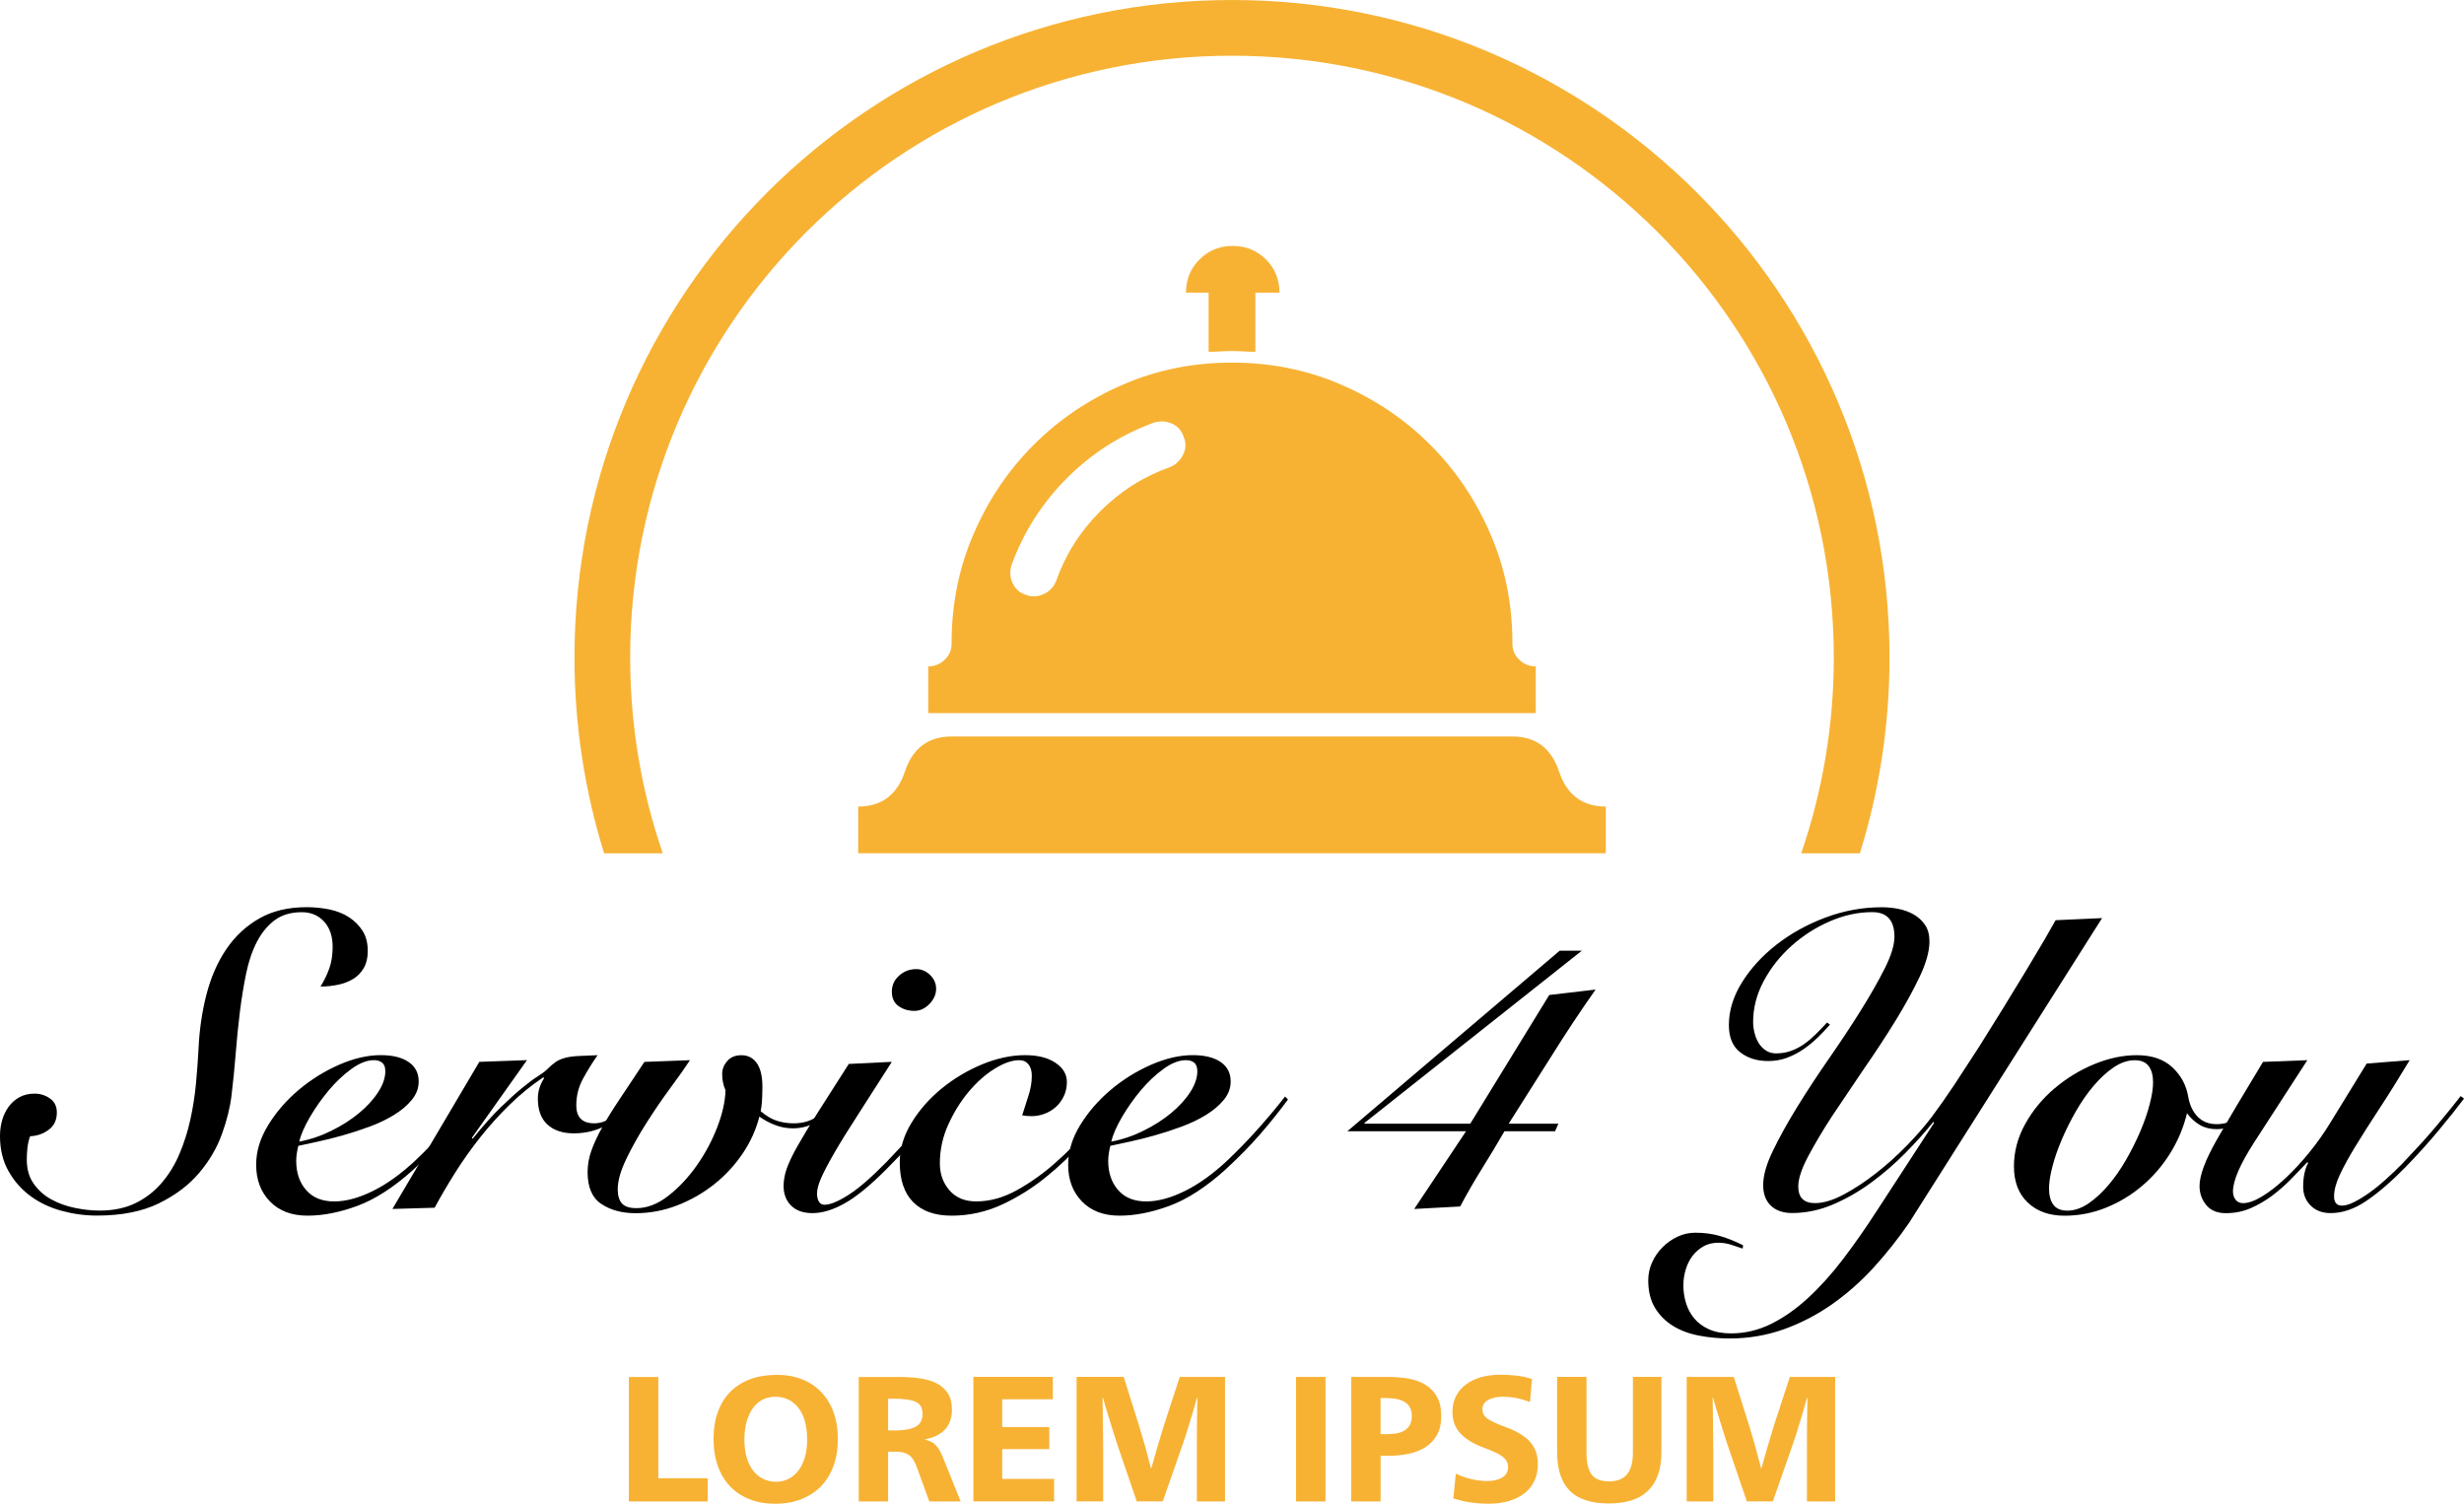
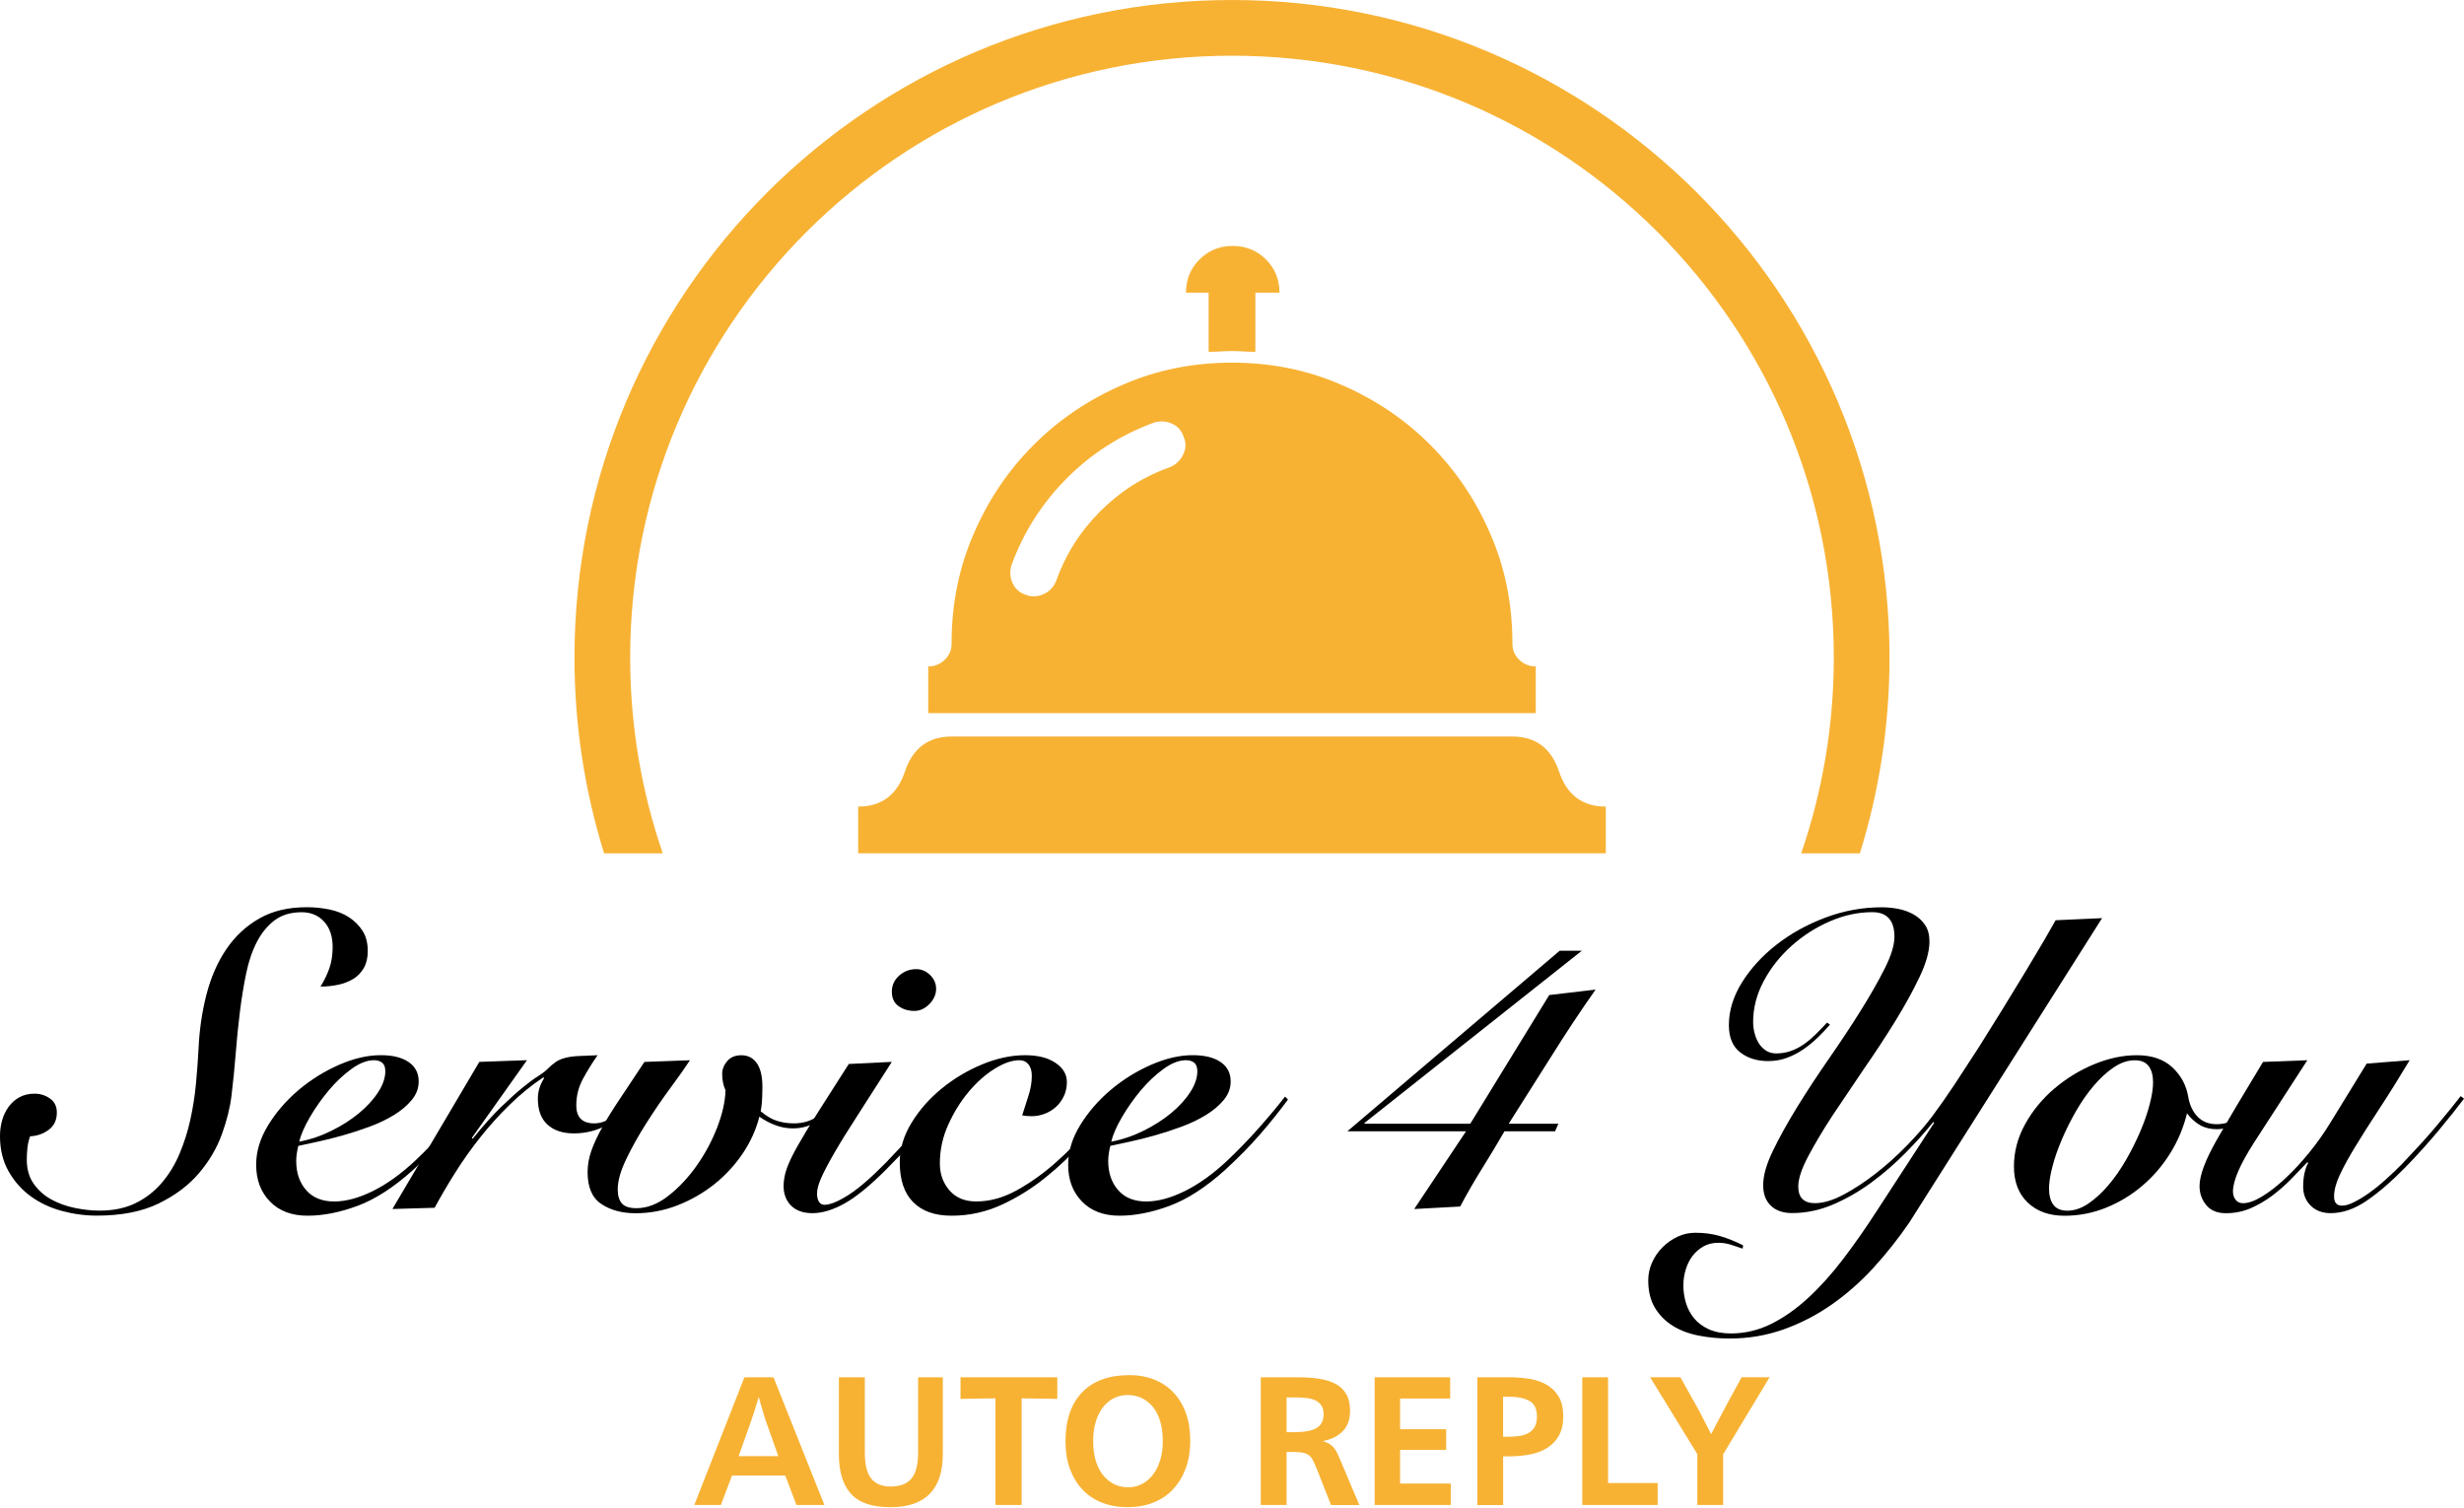
- <svg xmlns="http://www.w3.org/2000/svg" width="1010" height="616.4">
+ <svg xmlns="http://www.w3.org/2000/svg" width="1010" height="617.8">
  <path d="M0 465.6a23.65 23.65 0 0 1 .86-6.34 17.38 17.38 0 0 1 2.66-5.57c1.2-1.65 2.68-2.97 4.45-3.94s3.85-1.46 6.25-1.46c2.28 0 4.37.66 6.25 1.97s2.83 3.23 2.83 5.74c0 3.08-1.1 5.46-3.34 7.1-2.23 1.66-4.77 2.54-7.62 2.66-.57 1.6-.94 3.2-1.1 4.8-.17 1.6-.26 3.2-.26 4.8 0 3.88.94 7.17 2.83 9.85a20.94 20.94 0 0 0 7.19 6.42c2.9 1.6 6.14 2.77 9.68 3.5s6.9 1.1 10.1 1.1c5.7 0 10.65-1.03 14.82-3.08 4.17-2.06 7.74-4.82 10.7-8.3 2.97-3.48 5.4-7.45 7.28-11.9a80.2 80.2 0 0 0 4.45-14.05 120.71 120.71 0 0 0 2.31-14.82c.46-4.97.8-9.62 1.03-13.96.34-7.88 1.43-15.36 3.25-22.44 1.83-7.08 4.54-13.28 8.14-18.6s8.1-9.5 13.53-12.6 11.9-4.62 19.44-4.62a46.45 46.45 0 0 1 9.34.94c3.02.63 5.68 1.7 7.97 3.17 2.28 1.5 4.14 3.34 5.57 5.57s2.14 5 2.14 8.3c0 2.74-.54 5.05-1.63 6.94-1.1 1.88-2.5 3.37-4.28 4.45-1.77 1.1-3.83 1.88-6.17 2.4a34.77 34.77 0 0 1-7.28.77c1.6-2.63 2.83-5.2 3.68-7.7.86-2.5 1.28-5.37 1.28-8.57 0-4.34-1.17-7.8-3.5-10.36s-5.4-3.85-9.17-3.85c-4.45 0-8.14 1.1-11.05 3.25-2.9 2.17-5.34 5.1-7.28 8.82s-3.43 8.05-4.45 13.02c-1.03 4.97-1.88 10.22-2.57 15.76a380.68 380.68 0 0 0-1.71 17.04 408.63 408.63 0 0 1-1.71 17.13c-.57 4.9-1.88 10.22-3.94 15.93s-5.2 11.05-9.42 16.02c-4.23 4.97-9.74 9.1-16.53 12.42-6.8 3.3-15.22 4.97-25.27 4.97-4.9 0-9.76-.66-14.56-1.97s-9.05-3.34-12.76-6.08-6.7-6.17-9-10.28c-2.3-4.1-3.44-8.9-3.44-14.37zm195.12-14.92a230.37 230.37 0 0 1-11.4 14.22c-4.06 4.68-8.88 9.6-14.48 14.73-7.88 7.08-15.45 11.96-22.7 14.65-7.25 2.68-14.08 4.03-20.47 4.03-6.5 0-11.65-1.94-15.42-5.83-3.77-3.88-5.65-8.9-5.65-15.08 0-5.48 1.65-10.9 4.97-16.27 3.3-5.37 7.48-10.16 12.5-14.4 5.02-4.22 10.53-7.65 16.53-10.28 6-2.62 11.68-3.94 17.04-3.94 4.9 0 8.74.94 11.48 2.83 2.74 1.88 4.1 4.54 4.1 7.97 0 2.74-.94 5.25-2.83 7.54-1.88 2.3-4.3 4.34-7.28 6.17s-6.3 3.43-10.02 4.8a147.8 147.8 0 0 1-11.05 3.6c-3.66 1.03-7.08 1.88-10.28 2.57l-7.88 1.7c-.57 2.3-.86 4.34-.86 6.17 0 4.9 1.37 8.9 4.1 12s6.57 4.62 11.48 4.62c4.8 0 10.08-1.43 15.85-4.28s11.56-7.02 17.4-12.5a215.09 215.09 0 0 0 12.85-13.28c4.1-4.62 7.7-8.93 10.8-12.93l1.2 1.2zm-37.18-11.65c0-1.6-.43-2.74-1.3-3.43s-1.97-1.03-3.34-1.03c-2.86 0-5.94 1.2-9.25 3.6s-6.42 5.34-9.34 8.82c-2.9 3.48-5.48 7.14-7.7 10.96-2.23 3.83-3.68 7.17-4.37 10.02 4.68-.9 9.14-2.42 13.36-4.54 4.22-2.1 7.97-4.5 11.22-7.2s5.85-5.54 7.8-8.57c1.96-3 2.93-5.9 2.93-8.64z" />
  <path d="M160.85 495.56l35.63-60.3 19.53-.7-22.6 31.86.34.34c4.34-5.37 8.2-9.68 11.56-12.93s6.3-5.9 8.82-7.96c2.5-2.06 4.62-3.62 6.34-4.7 1.7-1.08 2.97-2.03 3.77-2.83 1.26-1.26 2.42-2.25 3.5-3 1.08-.74 2.37-1.3 3.85-1.7s3.28-.66 5.4-.77l7.97-.34c-2.17 3.08-4.17 6.3-6 9.68s-2.74 7-2.74 10.88c0 4.9 2.45 7.37 7.37 7.37 1.6 0 3.17-.34 4.7-1.03a22.16 22.16 0 0 0 4.37-2.57c1.37-1.03 2.68-2.14 3.94-3.34l3.43-3.34.7.86c-3.2 4-6.97 7.25-11.3 9.76s-9.08 3.77-14.22 3.77c-4.57 0-8.17-1.2-10.8-3.6-2.63-2.4-3.94-5.94-3.94-10.62 0-2.97.86-5.77 2.57-8.4l-.34-.34c-4.8 3.2-9.37 6.9-13.7 11.14-4.34 4.23-8.37 8.68-12.08 13.36s-7.14 9.5-10.28 14.48-5.97 9.8-8.48 14.47l-17.3.5z" />
  <path d="M282.82 434.58c-1.94 2.97-4.6 6.74-7.97 11.3s-6.65 9.37-9.85 14.4c-3.2 5.03-5.97 9.97-8.3 14.82s-3.5 9-3.5 12.42c0 2.5.57 4.43 1.7 5.74 1.14 1.32 3.14 1.97 6 1.97 4.34 0 8.65-1.65 12.93-4.97 4.28-3.3 8.16-7.42 11.65-12.33 3.48-4.9 6.3-10.16 8.48-15.76 2.17-5.6 3.3-10.68 3.43-15.25-.92-2.06-1.37-4.28-1.37-6.68 0-1.94.7-3.7 2.06-5.3s3.3-2.4 5.82-2.4c2.85 0 5.05 1.23 6.6 3.68 1.54 2.46 2.2 6.2 1.97 11.22a56.81 56.81 0 0 1-.17 4.37c-.1 1.43-.3 2.66-.5 3.68 2.28 1.94 4.5 3.25 6.68 3.94s4.45 1.03 6.85 1.03c4 0 7.37-1.05 10.1-3.17 2.74-2.1 5.08-4.48 7.02-7.1l1.37.86c-1.94 3.3-4.6 6.05-7.97 8.22s-7 3.25-10.88 3.25c-2.4 0-4.77-.43-7.1-1.3s-4.54-2.03-6.6-3.5c-1.37 5.37-3.68 10.45-6.94 15.25a56.12 56.12 0 0 1-11.73 12.59c-4.57 3.6-9.6 6.45-15.08 8.57-5.48 2.1-11.13 3.17-16.96 3.17-5.6 0-10.28-1.26-14.05-3.77s-5.65-6.85-5.65-13.02c0-2.97.5-5.9 1.54-8.82s2.5-6.1 4.45-9.6 4.37-7.4 7.28-11.73l10.02-15.08 18.7-.7z" />
  <path d="M365.56 435.26l-13.88 21.67c-3.88 6-7.05 11.1-9.5 15.33-2.46 4.23-4.28 7.68-5.48 10.36s-1.8 4.88-1.8 6.6c0 1.37.26 2.48.77 3.34s1.28 1.28 2.3 1.28c2.28 0 5.5-1.3 9.68-3.94s9.4-7.14 15.67-13.53l7.37-7.8 6.77-7.45 9.67-11.14 1.54 1.03c-1.37 1.83-3.06 3.9-5.05 6.25l-6.42 7.37c-2.3 2.57-4.62 5.1-7.02 7.62l-7.02 7.2c-6.62 6.62-12.3 11.25-17.04 13.88-4.74 2.63-9.1 3.94-13.1 3.94-3.77 0-6.68-1.03-8.74-3.08-2.06-2.06-3.08-4.74-3.08-8.05 0-2.28.43-4.65 1.28-7.1.86-2.45 2.3-5.5 4.37-9.17 2.06-3.65 4.8-8.2 8.22-13.62l12.85-20.13 17.64-.86zm9.94-38.02c2.17 0 4.08.8 5.74 2.4 1.65 1.6 2.48 3.5 2.48 5.65 0 2.3-.92 4.37-2.74 6.25-1.83 1.88-3.88 2.83-6.17 2.83-2.5 0-4.68-.66-6.5-1.97s-2.74-3.28-2.74-5.9c0-2.62 1-4.82 3-6.6 2-1.77 4.3-2.65 6.94-2.65z" />
  <path d="M458.23 451.37c-4.23 5.14-8.8 10.48-13.7 16.02s-10.2 10.6-15.85 15.16c-5.65 4.57-11.7 8.34-18.16 11.3s-13.28 4.46-20.47 4.46c-6.85 0-12.1-1.86-15.76-5.57-3.66-3.7-5.48-9.17-5.48-16.36 0-5.48 1.6-10.85 4.8-16.1s7.3-9.93 12.33-14.05c5.02-4.1 10.56-7.42 16.62-9.94 6.05-2.5 11.93-3.77 17.64-3.77 5.25 0 9.42 1.06 12.5 3.17 3.08 2.1 4.62 4.7 4.62 7.8 0 2.17-.43 4.14-1.28 5.9-.86 1.77-1.97 3.25-3.34 4.45a14.43 14.43 0 0 1-4.62 2.74c-1.7.63-3.43.94-5.14.94-1.5 0-2.8-.1-3.94-.34l2.57-8.05c.9-2.74 1.37-5.48 1.37-8.22 0-1.94-.46-3.48-1.37-4.63-.92-1.14-2.17-1.7-3.77-1.7-2.97 0-6.34 1.17-10.1 3.5s-7.3 5.48-10.62 9.42-6.1 8.45-8.4 13.53c-2.3 5.08-3.43 10.36-3.43 15.85 0 4.34 1.3 8.02 3.94 11.05s6.28 4.54 10.96 4.54c5.6 0 11.16-1.54 16.7-4.62s10.8-6.82 15.76-11.22 9.5-8.96 13.62-13.7l10.45-12.25 1.54.68z" />
  <path d="M527.96 450.68a230.37 230.37 0 0 1-11.4 14.22c-4.06 4.68-8.88 9.6-14.48 14.73-7.88 7.08-15.45 11.96-22.7 14.65-7.25 2.68-14.08 4.03-20.47 4.03-6.5 0-11.65-1.94-15.42-5.83-3.77-3.88-5.65-8.9-5.65-15.08 0-5.48 1.65-10.9 4.97-16.27 3.3-5.37 7.48-10.16 12.5-14.4 5.02-4.22 10.53-7.65 16.53-10.28 6-2.62 11.68-3.94 17.04-3.94 4.9 0 8.74.94 11.48 2.83 2.74 1.88 4.1 4.54 4.1 7.97 0 2.74-.94 5.25-2.83 7.54s-4.3 4.34-7.28 6.17-6.3 3.43-10.02 4.8a147.8 147.8 0 0 1-11.05 3.6c-3.66 1.03-7.08 1.88-10.28 2.57l-7.88 1.7c-.57 2.3-.86 4.34-.86 6.17 0 4.9 1.37 8.9 4.1 12s6.57 4.62 11.48 4.62c4.8 0 10.08-1.43 15.85-4.28 5.76-2.85 11.56-7.02 17.4-12.5a215.09 215.09 0 0 0 12.85-13.28c4.1-4.62 7.7-8.93 10.8-12.93l1.2 1.2zm-37.18-11.65c0-1.6-.43-2.74-1.28-3.43-.86-.68-1.97-1.03-3.34-1.03-2.86 0-5.94 1.2-9.25 3.6s-6.42 5.34-9.34 8.82c-2.9 3.48-5.48 7.14-7.7 10.96-2.23 3.83-3.68 7.17-4.37 10.02 4.68-.9 9.14-2.42 13.36-4.54 4.22-2.1 7.97-4.5 11.22-7.2s5.85-5.54 7.8-8.57c1.95-3 2.92-5.9 2.92-8.64zm88.92 56.53l21.24-31.86H552.3l87.02-74h9.08l-89.08 70.58v.34h43.34l32.38-52.76 19-2.23c-6.28 8.9-12.3 18-18.07 27.24l-17.56 27.75h20.38l-1.37 3.08h-20.73c-2.97 5.14-6.03 10.22-9.17 15.25s-6.14 10.22-9 15.6l-18.83 1.02zm281.95-119.23l-78.97 124.7c-4.45 6.5-9.3 12.65-14.56 18.42S757.16 530.27 751 534.6s-12.76 7.76-19.8 10.28c-7.02 2.5-14.42 3.77-22.18 3.77-4.45 0-8.7-.4-12.76-1.2s-7.6-2.14-10.62-4.03c-3.02-1.88-5.45-4.34-7.28-7.37s-2.74-6.77-2.74-11.22c0-2.5.5-4.94 1.54-7.28a20.58 20.58 0 0 1 4.28-6.25c1.83-1.83 3.88-3.3 6.17-4.37 2.3-1.1 4.74-1.63 7.37-1.63 3.65 0 7.02.46 10.1 1.37 3.08.9 6.22 2.17 9.42 3.77l-.17 1.37c-1.6-.57-3.23-1.1-4.88-1.63-1.66-.5-3.34-.77-5.05-.77-2.4 0-4.48.5-6.25 1.54s-3.25 2.34-4.45 3.94-2.1 3.45-2.74 5.57a22.32 22.32 0 0 0-.94 6.42 25.01 25.01 0 0 0 1.03 7.11c.7 2.34 1.8 4.46 3.34 6.34s3.57 3.4 6.08 4.54 5.54 1.7 9.08 1.7c5.7 0 11.16-1.3 16.36-3.85 5.2-2.57 10.25-6.1 15.16-10.62s9.68-9.8 14.3-15.85 9.22-12.62 13.8-19.7l23.64-36.32-.34-.34c-3.3 4.1-7.14 8.37-11.48 12.76a117.08 117.08 0 0 1-13.96 12.08c-4.97 3.66-10.2 6.66-15.68 9s-11.08 3.5-16.8 3.5c-3.66 0-6.54-1-8.65-3-2.12-2-3.17-4.82-3.17-8.48 0-3.88 1.34-8.6 4.03-14.13 2.68-5.54 6-11.5 9.94-17.9s8.25-12.96 12.93-19.7 9-13.25 12.93-19.53 7.25-12.08 9.94-17.4c2.68-5.3 4.03-9.68 4.03-13.1 0-6.74-3.03-10.1-9.08-10.1-5.83 0-11.62 1.26-17.4 3.77s-11 5.85-15.67 10.02-8.48 8.97-11.4 14.4c-2.9 5.43-4.37 11.05-4.37 16.87 0 1.5.2 3 .6 4.54s.97 2.9 1.7 4.1a9.68 9.68 0 0 0 2.91 3c1.2.8 2.6 1.2 4.2 1.2 2.28 0 4.4-.37 6.34-1.1s3.74-1.7 5.4-2.9a39.5 39.5 0 0 0 4.7-4.02 165.31 165.31 0 0 0 4.45-4.63l1.2.86c-1.6 1.83-3.3 3.63-5.14 5.4s-3.8 3.37-5.9 4.8a30.82 30.82 0 0 1-6.68 3.43c-2.34.86-4.88 1.3-7.62 1.3-4.57 0-8.4-1.2-11.48-3.6s-4.62-6.1-4.62-11.13c0-5.94 1.8-11.8 5.4-17.56s8.34-10.93 14.22-15.5 12.56-8.25 20.04-11.05 15.16-4.2 23.04-4.2c2.28 0 4.57.23 6.85.68 2.28.46 4.37 1.23 6.25 2.3 1.88 1.1 3.43 2.5 4.62 4.28 1.2 1.77 1.8 4.03 1.8 6.77 0 4-1.34 8.82-4.03 14.48-2.68 5.65-6 11.68-9.93 18.07-3.94 6.4-8.25 12.96-12.93 19.7l-12.93 19.2c-3.94 6.05-7.25 11.62-9.94 16.7-2.68 5.08-4.02 9.17-4.02 12.25 0 4.57 2.28 6.85 6.85 6.85 3.43 0 7.34-1.17 11.73-3.5s8.82-5.25 13.28-8.74c4.46-3.48 8.7-7.3 12.76-11.48s7.45-8.08 10.2-11.74c2.74-3.65 5.76-7.96 9.08-12.93l10.1-15.5 10.1-16.2 9.25-15.16 7.45-12.5 4.7-8.22 18.98-.86zm65.45 74.87c-2.3 2.97-5 5.65-8.14 8.05s-6.6 3.6-10.36 3.6c-2.63 0-4.9-.57-6.85-1.7s-3.7-2.74-5.3-4.8c-1.37 5.7-3.63 11.1-6.77 16.2s-6.94 9.54-11.4 13.36c-4.45 3.83-9.42 6.85-14.9 9.08a45.02 45.02 0 0 1-17.13 3.34c-6.28 0-11.3-1.8-15.08-5.4s-5.65-8.54-5.65-14.82c0-6.05 1.54-11.85 4.63-17.4 3.08-5.54 7.08-10.4 12-14.56s10.33-7.48 16.27-9.94c5.94-2.45 11.76-3.68 17.47-3.68 6.17 0 11.02 1.66 14.56 4.97s5.7 7.3 6.5 12c.57 3.43 1.86 6.17 3.85 8.22 2 2.06 4.6 3.08 7.8 3.08 3.08 0 6-.9 8.74-2.74s5.65-4.57 8.74-8.22l1.03 1.37zm-79.66 45.05c2.85 0 5.7-.97 8.57-2.9 2.85-1.94 5.6-4.45 8.22-7.54 2.63-3.08 5.05-6.57 7.28-10.45s4.17-7.76 5.82-11.65c1.66-3.88 2.94-7.6 3.85-11.13s1.37-6.5 1.37-8.9c0-2.85-.6-5.08-1.8-6.68s-3.1-2.4-5.74-2.4c-2.86 0-5.7.97-8.57 2.9s-5.6 4.45-8.22 7.54c-2.63 3.08-5.05 6.57-7.28 10.45s-4.17 7.77-5.82 11.65c-1.66 3.88-2.94 7.6-3.85 11.13-.92 3.54-1.37 6.5-1.37 8.9 0 2.85.6 5.08 1.8 6.68s3.1 2.4 5.74 2.4z" />
  <path d="M987.73 434.58c-4.46 7.43-8.6 14.05-12.42 19.87s-7.1 11-9.85 15.5-4.88 8.42-6.42 11.73c-1.54 3.32-2.3 6.23-2.3 8.74s1.08 3.77 3.26 3.77c1.37 0 3.02-.48 4.97-1.46 1.94-.97 4-2.23 6.17-3.77s4.4-3.34 6.68-5.4c2.28-2.06 4.45-4.1 6.5-6.17l7.45-7.96c2.45-2.68 4.74-5.28 6.85-7.8l5.74-6.94 4.28-5.4 1.37 1.03c-2.74 3.66-6.23 8.02-10.45 13.1a256.72 256.72 0 0 1-13.53 14.99c-5.82 5.94-11.2 10.57-16.1 13.88s-9.77 4.97-14.56 4.97c-3.43 0-6.17-1.03-8.22-3.08-2.05-2.06-3.08-4.62-3.08-7.7 0-2.17.2-4.1.6-5.82s.88-3.03 1.46-3.94l-.34-.34-6.68 6.94c-2.4 2.46-4.97 4.7-7.7 6.77a44.18 44.18 0 0 1-8.82 5.14c-3.14 1.37-6.54 2.06-10.2 2.06-3.54 0-6.22-1.1-8.05-3.34s-2.74-4.82-2.74-7.8c0-4.34 2.34-10.62 7.02-18.84s11.02-18.9 19-32.03l18.16-.7-22 34c-5.65 8.85-8.48 15.45-8.48 19.8 0 1.37.37 2.5 1.1 3.43s1.74 1.37 3 1.37c2.17 0 4.77-.9 7.8-2.74s6.2-4.28 9.5-7.37c3.3-3.08 6.6-6.62 9.85-10.62a109.89 109.89 0 0 0 8.82-12.5l14.73-23.98 17.62-1.4z" />
-   <path d="M269.83 605.95h20.25v9.5h-32.3v-51.02h12.06v41.52zm48.6-42.4c3.75 0 7.16.6 10.23 1.8s5.7 2.92 7.9 5.2 3.9 5.02 5.08 8.26 1.8 6.9 1.8 11c0 4.2-.6 7.93-1.83 11.22s-2.95 6.07-5.2 8.33c-2.24 2.27-4.95 4-8.1 5.23-3.17 1.22-6.7 1.83-10.6 1.83-3.8 0-7.26-.6-10.38-1.83s-5.77-2.96-7.97-5.23-3.9-5.04-5.08-8.33-1.8-7-1.8-11.15c0-4.2.6-7.92 1.8-11.18s2.9-6.02 5.15-8.26 4.96-3.95 8.15-5.12c3.2-1.17 6.82-1.75 10.87-1.75zm-.66 9c-1.9 0-3.63.4-5.2 1.2-1.56.8-2.9 1.97-3.98 3.5-1.1 1.54-1.95 3.4-2.56 5.55-.6 2.17-.9 4.62-.9 7.35 0 2.63.3 5.02.9 7.16s1.5 3.96 2.63 5.45 2.5 2.63 4.1 3.43 3.35 1.2 5.3 1.2c1.9 0 3.63-.4 5.2-1.2 1.56-.8 2.9-1.96 4.06-3.47 1.14-1.5 2.02-3.33 2.63-5.45s.9-4.5.9-7.12c0-5.6-1.18-9.94-3.54-13-2.36-3.08-5.54-4.6-9.54-4.6zm50.26-8.13c3.2 0 6.16.18 8.86.55s5.03 1.05 7 2.05 3.5 2.37 4.63 4.1 1.68 3.96 1.68 6.7c0 3.37-.93 6.06-2.8 8.1-1.86 2.03-4.6 3.38-8.17 4.06v.15c1.85.44 3.28 1.17 4.28 2.2s1.9 2.5 2.74 4.45l7.53 18.68h-12.86L376 601.93c-.5-1.36-1-2.5-1.5-3.36-.5-.88-1.13-1.57-1.84-2.08s-1.52-.88-2.42-1.1-2.02-.33-3.34-.33h-2.86v20.4H352v-51.02h16.05zm-4 21.93h2.72c3.87 0 6.73-.5 8.6-1.54 1.86-1.03 2.8-2.77 2.8-5.22 0-2.55-.98-4.23-2.94-5.04s-4.78-1.2-8.45-1.2h-2.72v13zm67.54-21.93v9.14h-20.76v11.4h19.3v9.06h-19.3v12.2h21.27v9.2H399V564.4h32.6zm35.38 20.17l2.5 8.48 2.34 8.77h.15l2.5-8.77 2.56-8.48 6.58-20.17h18.56v51.02H490.6v-25.6l.04-5.7.07-5.8.1-5.45h-.15l-1.35 4.75-1.57 5.23-1.54 4.97-1.32 3.98-8.26 23.6h-10.67l-8.04-23.54-1.06-3.32-1.68-5.34-1.75-5.74-1.35-4.6h-.15l.1 5.45.14 11.5.04 5.12v20.47h-10.9V564.4h19.3l6.36 20.18zm76.37 30.85h-12.06v-51.02h12.06v51.02zm25.7-51.02c2.97 0 5.76.23 8.4.7s4.92 1.3 6.9 2.52 3.54 2.85 4.7 4.9c1.17 2.05 1.75 4.68 1.75 7.9 0 3.17-.6 5.8-1.82 7.9s-2.83 3.76-4.85 5-4.32 2.12-6.92 2.63-5.3.77-8.13.77h-3.13v18.7h-12.06v-51.02h15.18zm-3.1 23.46h2.4c1.4 0 2.74-.1 3.98-.3s2.34-.57 3.3-1.13 1.7-1.32 2.26-2.27.84-2.18.84-3.7c0-1.4-.26-2.6-.77-3.54s-1.23-1.7-2.16-2.27-2.02-.96-3.3-1.2a22.46 22.46 0 0 0-4.17-.37h-2.4v14.77zm61.24-13.15c-2.15-.83-4.1-1.4-5.88-1.72s-3.5-.47-5.15-.47c-2.53 0-4.58.44-6.14 1.32s-2.34 2.14-2.34 3.8c0 .73.12 1.38.37 1.94.24.56.7 1.1 1.35 1.64.66.54 1.57 1.1 2.74 1.65s2.66 1.18 4.46 1.86c2.34.83 4.37 1.74 6.1 2.74s3.17 2.1 4.3 3.33 2 2.6 2.56 4.13.84 3.28.84 5.23c0 2.53-.46 4.8-1.4 6.8s-2.27 3.7-4.02 5.08-3.87 2.46-6.36 3.2-5.3 1.13-8.4 1.13c-5.12 0-9.94-.73-14.47-2.2l1.02-10.1c2.34 1.07 4.6 1.84 6.8 2.3s4.2.7 6 .7c2.58 0 4.67-.5 6.25-1.46s2.38-2.4 2.38-4.24c0-.83-.16-1.57-.48-2.23s-.84-1.3-1.57-1.9-1.72-1.2-2.96-1.8-2.77-1.22-4.57-1.9c-2.14-.78-4.03-1.64-5.66-2.6s-3-2-4.13-3.18-1.97-2.5-2.56-3.98c-.58-1.5-.88-3.16-.88-5 0-2.44.5-4.6 1.46-6.5s2.33-3.5 4.06-4.8 3.8-2.28 6.18-2.96 5-1.02 7.82-1.02c2.44 0 4.7.12 6.83.37a30.81 30.81 0 0 1 6.25 1.39l-.8 9.4zm53.87 20.46c0 3.75-.5 6.96-1.5 9.6-1 2.66-2.42 4.84-4.28 6.54-1.85 1.7-4.1 2.96-6.76 3.76s-5.64 1.2-8.95 1.2c-7.26 0-12.62-1.73-16.08-5.2s-5.2-8.77-5.2-15.93V564.4h12.06v31.06c0 4.04.68 7.02 2.05 8.92s3.78 2.85 7.24 2.85c3.22 0 5.64-.95 7.27-2.85s2.45-4.87 2.45-8.92V564.4h11.7v30.77zm36.03-10.6l2.48 8.48 2.34 8.77h.15l2.48-8.77 2.56-8.48 6.58-20.17h18.57v51.02h-11.55v-25.6l.04-5.7.07-5.8.1-5.45h-.15l-1.35 4.75-1.57 5.23-1.53 4.97-1.32 3.98-8.26 23.6h-10.67L708 591.9l-1.06-3.32-1.68-5.34-1.75-5.74-1.35-4.6H702l.1 5.45.14 11.5.04 5.12v20.47h-10.9v-51.02h19.3l6.37 20.18zm-78-268.34c3.2 9.57 9.58 14.36 19.15 14.36v19.15H351.78v-19.15c9.58 0 15.96-4.8 19.15-14.36 3.2-9.58 9.58-14.36 19.15-14.36H619.9c9.6 0 15.97 4.8 19.16 14.36zm-9.57-23.94h-249v-19.15c2.6 0 4.84-.9 6.73-2.7 1.9-1.8 2.84-4 2.84-6.58v-.3c0-15.96 3-30.82 8.98-44.6 5.98-13.96 14.2-26.18 24.7-36.66 10.47-10.47 22.7-18.7 36.66-24.7 13.77-5.98 28.62-8.98 44.6-8.98 15.96 0 30.82 3 44.6 8.98 13.96 6 26.18 14.2 36.66 24.7 10.47 10.47 18.7 22.7 24.7 36.66 5.98 13.77 8.98 28.63 8.98 44.6v.3c0 2.6.94 4.8 2.84 6.58a9.45 9.45 0 0 0 6.73 2.7v19.15zM484.95 186.4c1.2-2.4 1.3-4.8.3-7.18-.8-2.6-2.4-4.44-4.8-5.54s-4.9-1.24-7.48-.45c-13.57 5-25.44 12.57-35.6 22.74s-17.76 22.05-22.74 35.6c-.8 2.6-.65 5.1.45 7.48 1.1 2.4 2.94 4 5.54 4.8.4.2.9.35 1.5.45s1.1.15 1.5.15c2 0 3.84-.55 5.54-1.65s2.94-2.64 3.74-4.64c3.8-10.77 9.82-20.3 18.1-28.58s17.8-14.3 28.58-18.1c2.38-.98 4.17-2.68 5.37-5.07zm10.47-66.43h-9.28c0-5.4 1.84-9.92 5.54-13.62s8.23-5.54 13.62-5.54 9.92 1.85 13.62 5.54c3.7 3.7 5.54 8.23 5.54 13.62h-9.88v24.24a76.61 76.61 0 0 1-4.79-.15 76.61 76.61 0 0 0-9.58 0 76.61 76.61 0 0 1-4.79.15v-24.24zm-223.75 229.8c-8.65-25.15-13.35-52.14-13.36-80.26 0-68.15 27.6-129.75 72.25-174.43C375.24 50.43 436.84 22.85 505 22.84c68.16 0 129.75 27.6 174.43 72.25 44.66 44.68 72.24 106.28 72.25 174.43 0 28.1-4.7 55.1-13.36 80.26h24.04c7.9-25.35 12.15-52.3 12.16-80.26C774.5 120.67 653.86.01 505 0 356.14.01 235.48 120.67 235.48 269.52c0 27.95 4.26 54.9 12.15 80.26h24.04z" fill="#f7b234" />
+   <path d="M639.06 316.26c3.2 9.57 9.58 14.36 19.15 14.36v19.15H351.78v-19.15c9.58 0 15.96-4.8 19.15-14.36 3.2-9.58 9.58-14.36 19.15-14.36H619.9c9.6 0 15.97 4.8 19.16 14.36zm-9.57-23.94h-249v-19.15c2.6 0 4.84-.9 6.73-2.7 1.9-1.8 2.84-4 2.84-6.58v-.3c0-15.96 3-30.82 8.98-44.6 5.98-13.96 14.2-26.18 24.7-36.66 10.47-10.47 22.7-18.7 36.66-24.7 13.77-5.98 28.62-8.98 44.6-8.98 15.96 0 30.82 3 44.6 8.98 13.96 6 26.18 14.2 36.66 24.7 10.47 10.47 18.7 22.7 24.7 36.66 5.98 13.77 8.98 28.63 8.98 44.6v.3c0 2.6.94 4.8 2.84 6.58a9.45 9.45 0 0 0 6.73 2.7v19.15zM484.95 186.4c1.2-2.4 1.3-4.8.3-7.18-.8-2.6-2.4-4.44-4.8-5.54s-4.9-1.24-7.48-.45c-13.57 5-25.44 12.57-35.6 22.74s-17.76 22.05-22.74 35.6c-.8 2.6-.65 5.1.45 7.48 1.1 2.4 2.94 4 5.54 4.8.4.2.9.35 1.5.45s1.1.15 1.5.15c2 0 3.84-.55 5.54-1.65s2.94-2.64 3.74-4.64c3.8-10.77 9.82-20.3 18.1-28.58s17.8-14.3 28.58-18.1c2.38-.98 4.17-2.68 5.37-5.07zm10.47-66.43h-9.28c0-5.4 1.84-9.92 5.54-13.62s8.23-5.54 13.62-5.54 9.92 1.85 13.62 5.54c3.7 3.7 5.54 8.23 5.54 13.62h-9.88v24.24a76.61 76.61 0 0 1-4.79-.15 76.61 76.61 0 0 0-9.58 0 76.61 76.61 0 0 1-4.79.15v-24.24zm-223.75 229.8c-8.65-25.15-13.35-52.14-13.36-80.26 0-68.15 27.6-129.75 72.25-174.43C375.24 50.43 436.84 22.85 505 22.84c68.16 0 129.75 27.6 174.43 72.25 44.66 44.68 72.24 106.28 72.25 174.43 0 28.1-4.7 55.1-13.36 80.26h24.04c7.9-25.35 12.15-52.3 12.16-80.26C774.5 120.67 653.86.01 505 0 356.14.01 235.48 120.67 235.48 269.52c0 27.95 4.26 54.9 12.15 80.26h24.04zm66.27 267.12h-11.48l-4.57-12.08h-21.83l-4.57 12.08h-10.9l20.55-52.35h11.92l20.86 52.35zm-23.25-32.25l-.98-2.8-1-3.3-.94-3.2-.68-2.55h-.15l-.75 2.55-1 3.2-1.1 3.3-.97 2.8-4.35 12.22h16.27l-4.34-12.22zm39.8-20.1v30.82c0 4.9.86 8.45 2.6 10.65s4.4 3.3 8 3.3c3.9 0 6.75-1.1 8.55-3.3s2.7-5.75 2.7-10.65v-30.82h10.12v31.57c0 7.2-1.8 12.6-5.4 16.24s-8.95 5.44-16.05 5.44c-7.5 0-12.9-1.83-16.2-5.48s-4.95-9.05-4.95-16.2v-31.57h10.65zm78.9 8.85l-14.62-.22v43.72h-10.73v-43.72l-14.32.22v-8.85h39.67v8.85zm29.4-9.75c3.85 0 7.32.63 10.42 1.88s5.74 3.04 7.9 5.36 3.85 5.14 5.02 8.44 1.76 7.03 1.76 11.17c0 4.2-.6 7.98-1.84 11.33s-2.95 6.2-5.18 8.6-4.93 4.2-8.1 5.47c-3.18 1.28-6.7 1.9-10.6 1.9-3.85 0-7.35-.63-10.5-1.88s-5.83-3.05-8.02-5.4c-2.2-2.35-3.9-5.2-5.1-8.5s-1.8-7.06-1.8-11.2c0-8.7 2.27-15.4 6.82-20.1 4.57-4.7 10.97-7.05 19.22-7.05zm-.6 8.18c-2.1 0-4 .45-5.74 1.35s-3.2 2.17-4.46 3.82-2.2 3.65-2.9 6-1 4.95-1 7.8.34 5.44 1 7.76c.67 2.33 1.65 4.3 2.92 5.93s2.8 2.9 4.54 3.8 3.72 1.35 5.92 1.35c2.1 0 4-.46 5.74-1.4 1.73-.92 3.2-2.2 4.46-3.86s2.22-3.64 2.92-5.96c.7-2.33 1.05-4.9 1.05-7.7 0-2.9-.34-5.52-1-7.88-.67-2.35-1.65-4.34-2.92-5.96s-2.8-2.87-4.58-3.75c-1.76-.88-3.75-1.3-5.95-1.3zm54.6-7.28h15.15c3.2 0 6.12.2 8.77.6s4.9 1.1 6.8 2.14 3.32 2.43 4.35 4.2c1.02 1.78 1.54 4.04 1.54 6.8 0 3.45-.96 6.2-2.9 8.25s-4.6 3.43-8.06 4.12v.15c.9.25 1.7.58 2.36.97a7.94 7.94 0 0 1 1.76 1.42c.5.55.95 1.2 1.35 2l1.2 2.6 8.1 19.12H545.6l-5.85-14.85-1.5-3.38c-.45-.9-1-1.6-1.7-2.14-.67-.53-1.5-.9-2.5-1.1s-2.3-.3-3.9-.3h-2.78v21.75H516.8v-52.33zm10.58 22.5h3.08c4.2 0 7.26-.56 9.2-1.7 1.92-1.12 2.9-3 2.9-5.66 0-1.4-.28-2.55-.83-3.45s-1.34-1.6-2.36-2.14c-1.03-.53-2.3-.88-3.8-1.05s-3.2-.26-5.1-.26h-3.08v14.25zm36.08-22.5h30.98v8.7H573.9v12.6h18.9v8.47h-18.9v13.8h20.78v8.78h-31.2v-52.35zm42.08 0h13.2c2.9 0 5.7.22 8.36.67s5.03 1.27 7.05 2.47c2.03 1.2 3.64 2.84 4.84 4.9 1.2 2.08 1.8 4.74 1.8 8 0 3.15-.6 5.76-1.76 7.84s-2.76 3.75-4.76 5.03-4.34 2.17-7 2.7a44.44 44.44 0 0 1-8.5.8h-2.62v19.95h-10.58v-52.35zm10.57 24.38h1.9c1.8 0 3.44-.1 4.9-.34s2.74-.65 3.8-1.28c1.05-.62 1.86-1.47 2.44-2.55.57-1.07.86-2.44.86-4.1 0-3.1-1-5.24-3.04-6.4s-5-1.76-8.96-1.76h-1.88v16.43zm32.47-24.38h10.58v43.35h20.33v9h-30.9v-52.35zm40.22 0l7.62 13.6 1.84 3.56 1.72 3.4 1.35 2.6h.15l1.35-2.6 1.8-3.4 1.9-3.56 1.6-3.04 5.78-10.57h11.47l-19.05 31.57v20.78h-10.58v-20.85l-19.35-31.5h12.4z" fill="#f7b234" />
  <defs>
    <path d="M61.77-71.65c.02.07.01.13-.03.2-.05.1-.1.06-.17.13a.64.64 0 0 0-.08.36c-.17.06-.01.23-.02.35 0 .05-.04.1-.04.16-.01.12.02.27.07.37a1.66 1.66 0 0 0 .44.54c.2.15.36.57.6.63.18.04.38-.1.54-.14.18-.04.4.01.57-.05.22-.08.13-.34.3-.45.1-.07.3-.01.4-.05.2-.07.34-.26.38-.46.02-.08.01-.14.04-.22.04-.1.1-.16.1-.3-.01-.06-.05-.12-.06-.2-.02-.1 0-.22 0-.34 0-.2.02-.38-.08-.55-.38-.7-1.24-.93-1.97-.8-.18.03-.3.13-.44.2-.17.1-.14.17-.32.22-.08.03-.22.12-.2.22 0 .12 0 .05.01.17-.02.01-.02 0-.03-.03" />
    <path d="M69.44-25.74c.02.07.01.13-.03.2-.05.1-.1.06-.17.13a.64.64 0 0 0-.08.36c-.16.06 0 .23-.01.35 0 .05-.04.1-.04.16-.01.12.02.27.07.37a1.66 1.66 0 0 0 .44.54c.2.15.36.57.6.63.18.04.38-.1.54-.14.18-.04.4.01.57-.05.22-.08.13-.34.3-.45.1-.07.3-.01.4-.05.2-.07.34-.26.38-.46.02-.08.01-.14.04-.22.04-.1.1-.16.1-.3-.01-.06-.05-.12-.06-.2-.02-.1 0-.22 0-.34 0-.2.02-.38-.08-.55-.38-.7-1.24-.93-1.97-.8-.18.03-.3.13-.44.2-.17.1-.14.17-.32.22-.08.03-.22.12-.2.22 0 .12 0 .05.01.17-.02.01-.02 0-.03-.03" />
    <path d="M54.12-10.43c.02.07.01.13-.03.2-.05.1-.1.06-.17.13a.64.64 0 0 0-.08.36c-.17.06-.01.23-.02.35 0 .05-.04.1-.04.16-.01.12.02.27.07.37a1.66 1.66 0 0 0 .44.54c.2.15.36.57.6.63.18.04.38-.1.54-.14.18-.04.4.01.57-.05.22-.08.13-.34.3-.45.1-.07.3-.01.4-.05.2-.07.34-.26.38-.46.01-.08 0-.15.03-.22.04-.1.1-.16.1-.3-.01-.06-.05-.12-.06-.2-.02-.1 0-.22 0-.34 0-.2.02-.38-.08-.55-.38-.7-1.24-.93-1.97-.8-.18.03-.3.13-.44.2-.17.1-.14.17-.32.22-.08.03-.22.12-.2.22 0 .12 0 .05.01.17-.02.01-.02 0-.03-.03" />
  </defs>
</svg>
